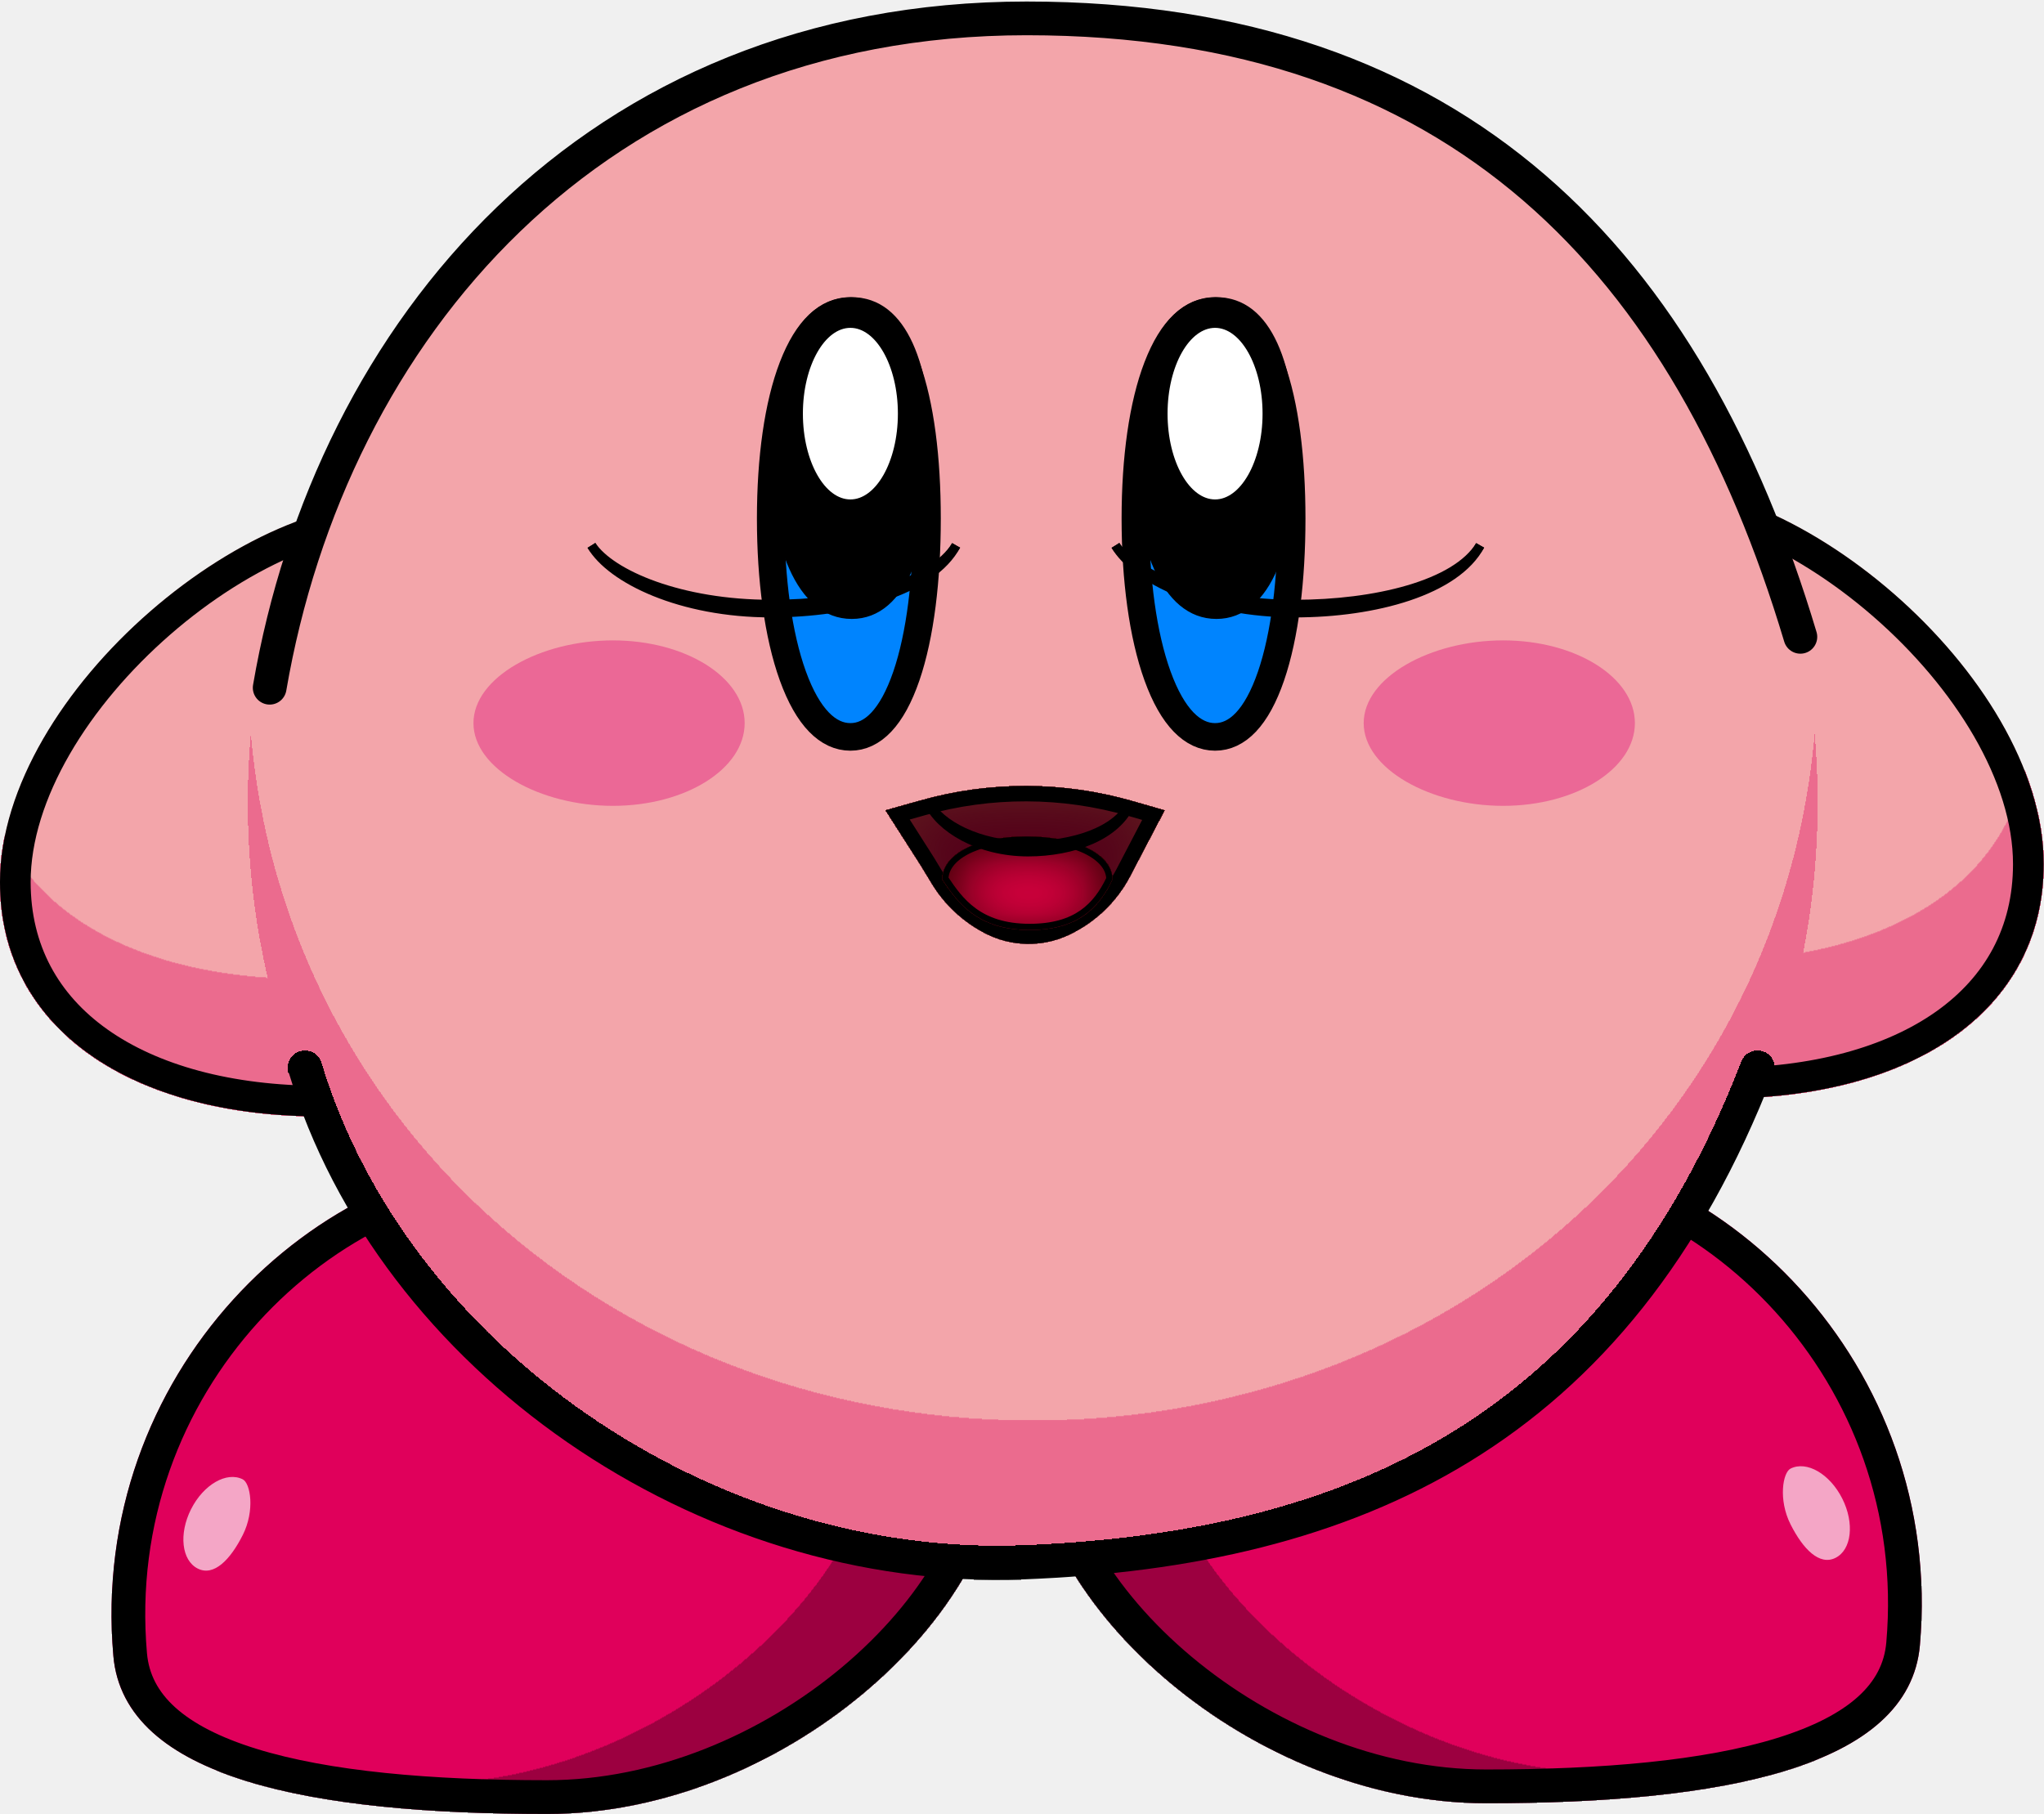
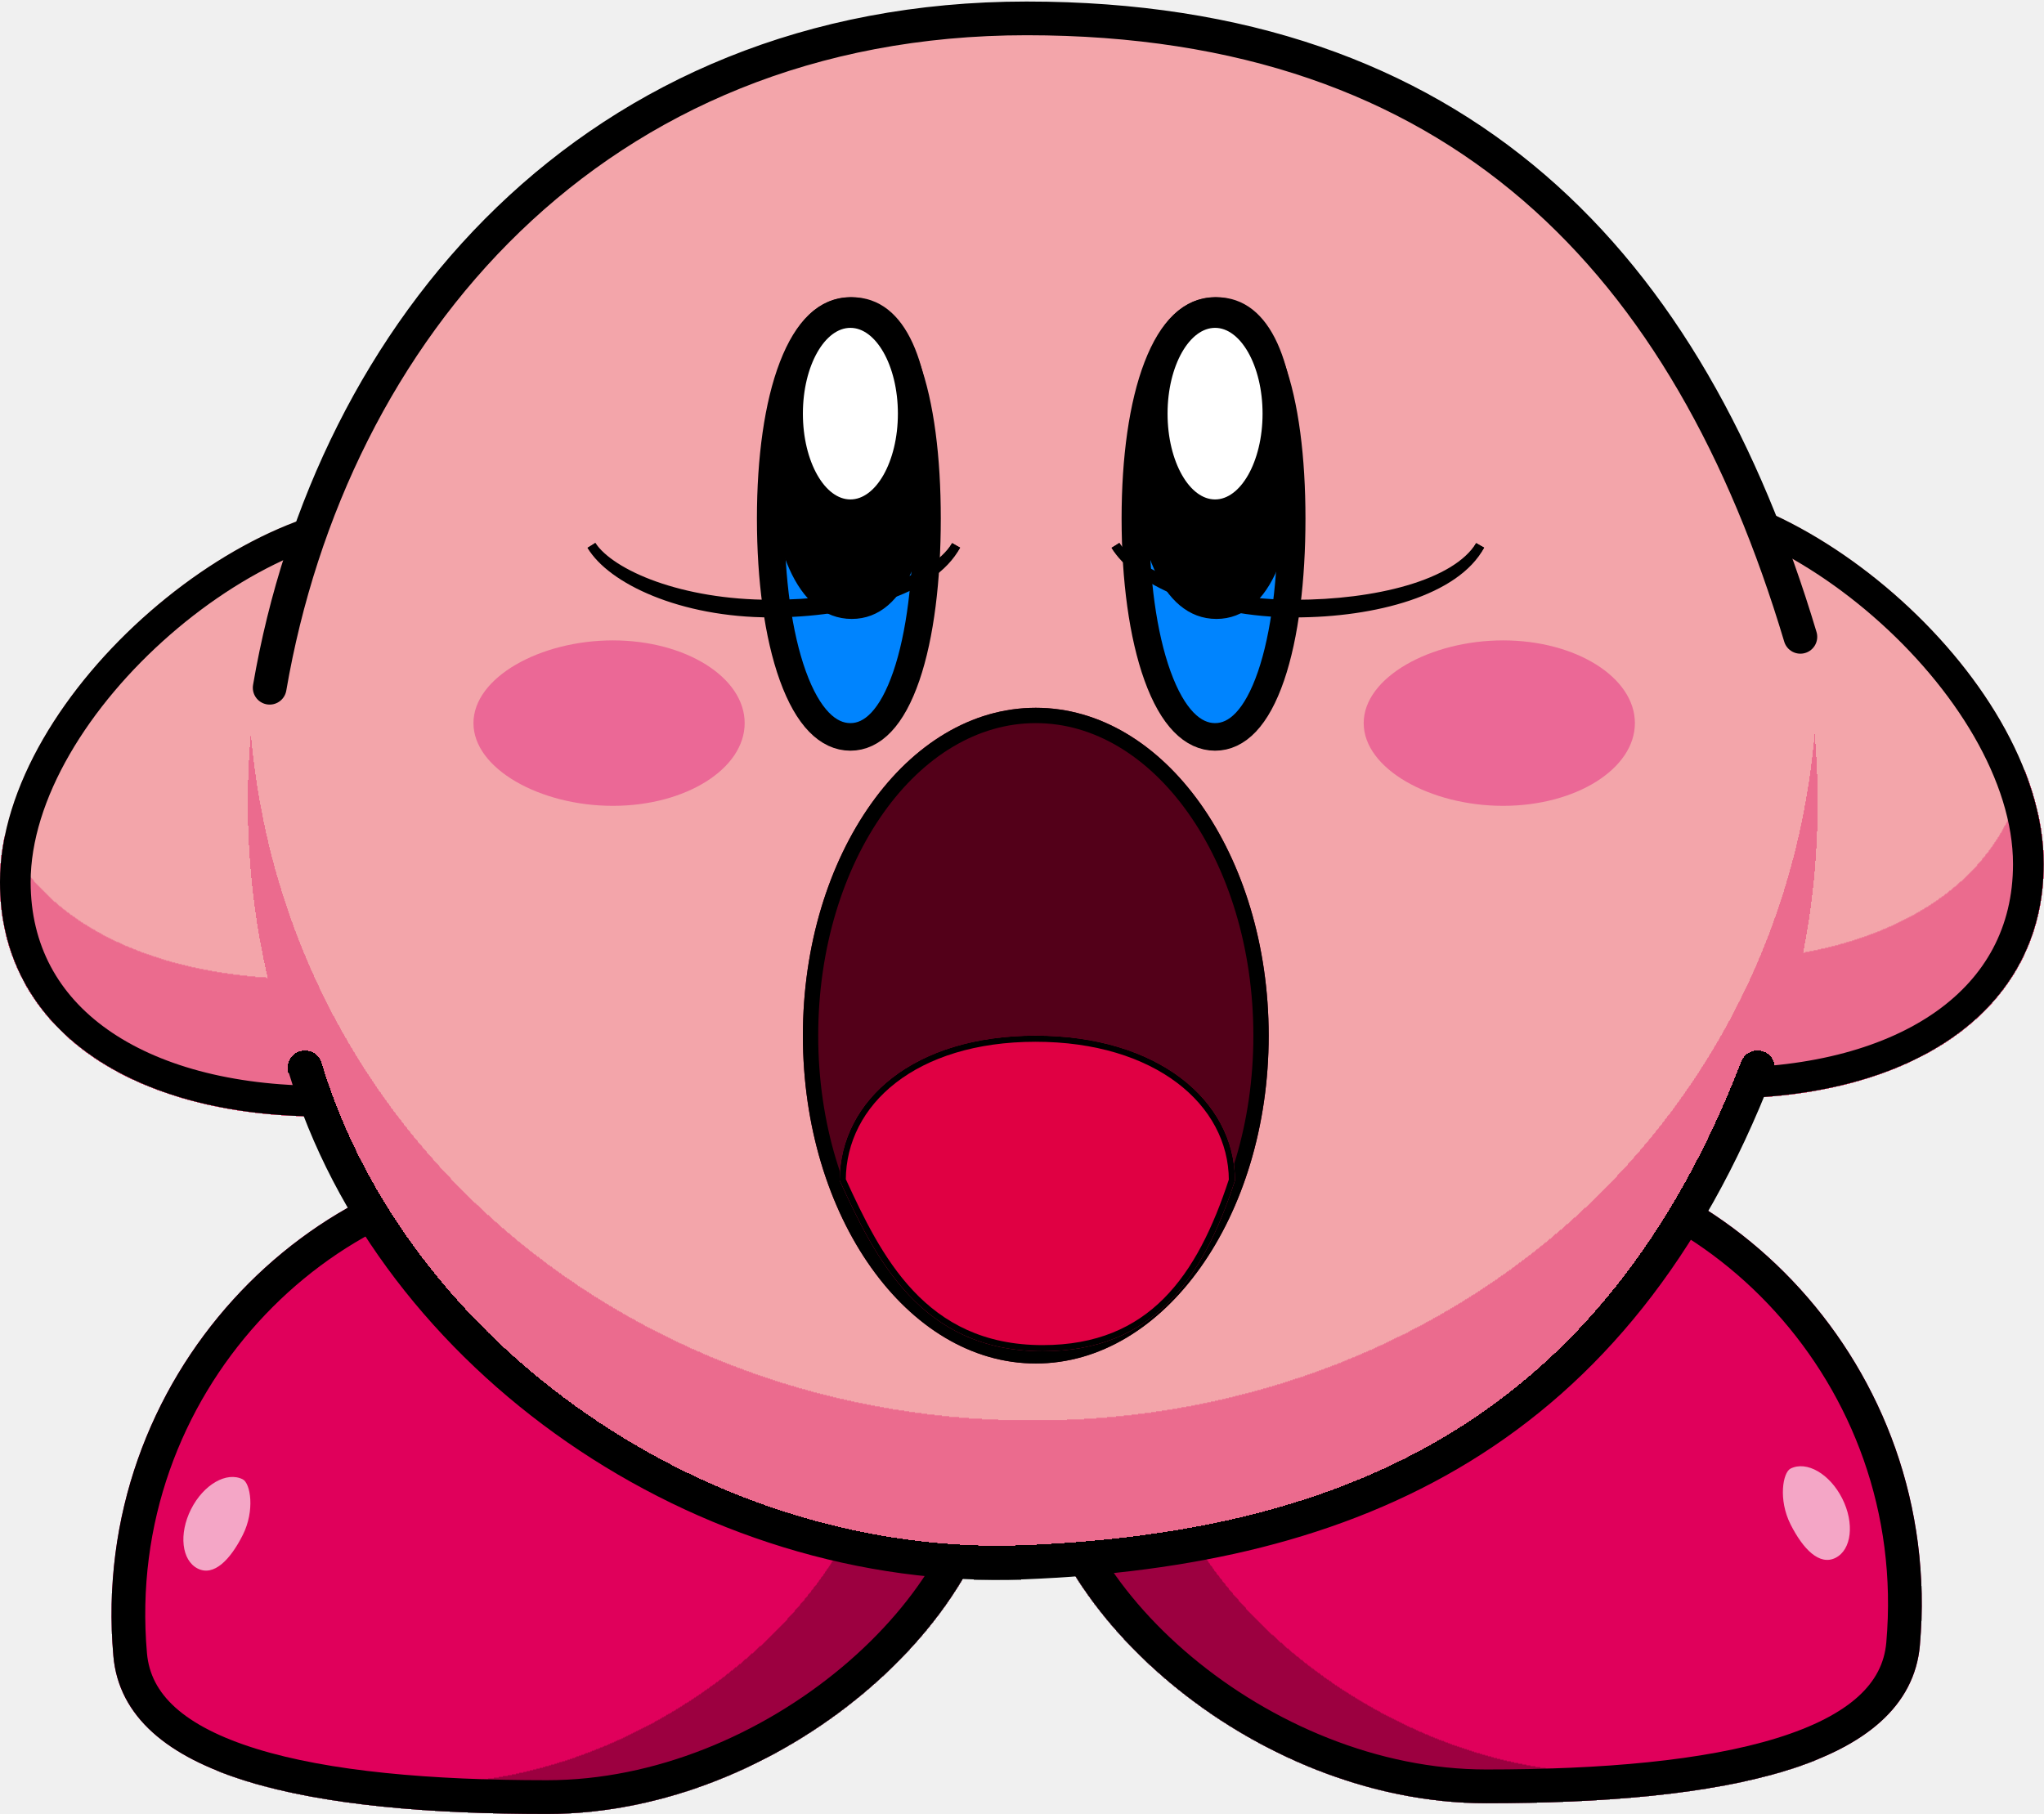
<svg xmlns="http://www.w3.org/2000/svg" width="667" height="592" viewBox="0 0 667 592" fill="none">
  <g className="RightArm">
    <g filter="url(#filter0_i_1_30)">
      <path d="M460.5 267.5C460.5 358.5 532.892 358.5 561.887 358.5C623.887 358.5 666.887 330 666.887 282C666.887 220 582 149.5 529.5 159C500.968 164.163 460.5 178.122 460.5 267.5Z" fill="#F3A5AA" />
    </g>
    <path d="M465.5 267.5C465.5 289.589 469.89 305.759 476.616 317.647C483.325 329.505 492.522 337.397 502.64 342.696C523.125 353.423 547.264 353.5 561.887 353.5C592.198 353.5 617.334 346.523 634.744 334.172C651.99 321.936 661.887 304.298 661.887 282C661.887 253.08 641.884 221.212 614.598 197.459C601.06 185.673 585.991 176.129 571.231 170.123C556.418 164.096 542.268 161.771 530.39 163.92C516.462 166.44 500.582 170.958 488.028 185.001C475.466 199.055 465.5 223.497 465.5 267.5Z" stroke="black" stroke-width="10" />
  </g>
  <g className="LeftArm">
    <g filter="url(#filter1_i_1_30)">
      <path d="M206.387 273.366C206.387 364.366 133.995 364.366 105 364.366C43 364.366 0 335.866 0 287.866C0 225.866 84.887 155.366 137.387 164.866C165.918 170.028 206.387 183.987 206.387 273.366Z" fill="#F3A5AA" />
    </g>
    <path d="M201.387 273.366C201.387 295.454 196.996 311.625 190.271 323.513C183.562 335.371 174.365 343.263 164.247 348.561C143.762 359.288 119.622 359.366 105 359.366C74.689 359.366 49.553 352.389 32.143 340.038C14.897 327.802 5 310.163 5 287.866C5 258.946 25.003 227.078 52.289 203.324C65.826 191.539 80.896 181.995 95.656 175.989C110.469 169.962 124.618 167.636 136.496 169.786C150.424 172.306 166.305 176.824 178.858 190.867C191.421 204.921 201.387 229.362 201.387 273.366Z" stroke="black" stroke-width="10" />
  </g>
  <g filter="url(#filter2_i_1_30)">
    <path d="M327.5 471.5C327.5 527.281 254.992 592 178.5 592C102.009 592 40.497 580.5 37 540.5C29 449 102.009 376.5 178.5 376.5C254.992 376.5 327.5 415.719 327.5 471.5Z" fill="#E0005B" />
  </g>
  <path d="M322 471.5C322 497.141 305.165 525.864 278.156 548.448C251.282 570.92 215.244 586.5 178.5 586.5C140.394 586.5 106.569 583.619 82.007 575.997C57.262 568.318 43.925 556.562 42.479 540.021C34.755 451.68 105.291 382 178.5 382C215.889 382 252.124 391.601 278.834 407.786C305.606 424.008 322 446.254 322 471.5Z" stroke="black" stroke-width="11" />
  <path d="M62.34 492.563C58.286 500.606 59.265 509.276 64.527 511.928C69.788 514.58 75.154 509.043 79.208 501C83.262 492.957 81.735 484.076 79.208 482.802C73.946 480.15 66.394 484.52 62.34 492.563Z" fill="white" fill-opacity="0.65" />
  <g filter="url(#filter3_i_1_30)">
    <path d="M336 468C336 523.781 408.508 588.5 485 588.5C561.491 588.5 623.003 577 626.5 537C634.5 445.5 561.491 373 485 373C408.508 373 336 412.219 336 468Z" fill="#E0005B" />
  </g>
  <path d="M341.5 468C341.5 493.641 358.335 522.364 385.344 544.948C412.218 567.42 448.256 583 485 583C523.106 583 556.93 580.119 581.493 572.497C606.238 564.818 619.575 553.062 621.021 536.521C628.745 448.18 558.209 378.5 485 378.5C447.611 378.5 411.376 388.101 384.666 404.286C357.894 420.508 341.5 442.754 341.5 468Z" stroke="black" stroke-width="11" />
  <path d="M601.159 489.063C605.214 497.106 604.235 505.776 598.973 508.428C593.712 511.08 588.346 505.543 584.292 497.5C580.238 489.457 581.765 480.576 584.292 479.302C589.554 476.65 597.105 481.02 601.159 489.063Z" fill="white" fill-opacity="0.65" />
  <g filter="url(#filter4_i_1_30)">
    <path d="M593 262C593 403.385 478.385 508.5 337 508.5C195.615 508.5 81 403.385 81 262C81 120.615 195.615 6 337 6C478.385 6 593 120.615 593 262Z" fill="#F3A5AA" />
  </g>
  <path d="M587.5 207.84C551 86 476.385 6 335 6C193.615 6 108 107.955 88 224.455" stroke="black" stroke-width="11" stroke-linecap="round" stroke-linejoin="round" />
  <g filter="url(#filter5_i_1_30)">
    <path d="M573.5 348.5C527.5 467.5 441.419 505.77 334 509.942C229.5 514 128 443 99.5 348.5" stroke="black" stroke-width="11" stroke-linecap="round" />
  </g>
  <path d="M243 236C243 250.912 223.748 263 200 263C176.252 263 154.5 250.912 154.5 236C154.5 221.088 176.252 209 200 209C223.748 209 243 221.088 243 236Z" fill="#EB6896" />
  <path d="M533.5 236C533.5 250.912 514.248 263 490.5 263C466.752 263 445 250.912 445 236C445 221.088 466.752 209 490.5 209C514.248 209 533.5 221.088 533.5 236Z" fill="#EB6896" />
  <g className="MouthOpen">
    <g filter="url(#filter6_i_1_30)">
      <path d="M321.646 304.667C330.042 308.95 339.995 309.167 348.548 305.208V305.208C357.269 301.17 364.408 294.356 368.847 285.831L379.966 264.48L369.563 261.477C346.972 254.956 323.008 254.886 300.38 261.276L289.034 264.48L300.5 282.48L304.041 288.323C308.263 295.289 314.39 300.964 321.646 304.667V304.667Z" fill="#530019" />
    </g>
    <path d="M366.63 284.677L376.338 266.034L368.87 263.879C346.727 257.487 323.238 257.419 301.059 263.682L292.948 265.972L302.609 281.136L302.624 281.16L302.638 281.184L306.179 287.027C310.159 293.593 315.938 298.947 322.783 302.44C330.499 306.377 339.646 306.574 347.497 302.939C355.718 299.133 362.446 292.711 366.63 284.677Z" stroke="black" stroke-width="5" />
    <g filter="url(#filter7_i_1_30)">
      <path d="M363 287C358.5 296.5 351.5 303.5 336 303.5C318.879 303.5 312.5 294.5 307.5 287C307.5 279.268 317.879 273 335 273C352.121 273 363 279.268 363 287Z" fill="#E00043" />
    </g>
    <path d="M361.997 286.781C359.806 291.348 357.051 295.229 353.056 297.99C349.009 300.788 343.594 302.5 336 302.5C327.632 302.5 321.968 300.307 317.795 297.255C313.69 294.254 310.961 290.381 308.506 286.706C308.633 283.454 310.88 280.348 315.301 277.982C319.848 275.55 326.546 274 335 274C343.453 274 350.282 275.55 354.958 277.987C359.551 280.381 361.896 283.522 361.997 286.781Z" stroke="black" stroke-width="2" />
  </g>
  <g className="MouthClosed">
    <path d="M369 262C364.627 271.422 349.96 276 335.495 276C319.214 276 306.566 269 303 262" stroke="black" stroke-width="3" />
    <path d="M369 262C364.627 272.768 349.96 278 335.495 278C319.214 278 306.566 270 303 262" stroke="black" stroke-width="3" />
  </g>
+   <g filter="url(#filter8_i_102_2)">
+     <ellipse cx="338" cy="338" rx="76" ry="107" fill="#530019" />
+   </g>
+   <path d="M411.5 338C411.5 367.089 403.121 393.32 389.702 412.213C376.278 431.112 357.964 442.5 338 442.5C318.036 442.5 299.722 431.112 286.298 412.213C272.879 393.32 264.5 367.089 264.5 338C264.5 308.911 272.879 282.68 286.298 263.787C299.722 244.888 318.036 233.5 338 233.5C357.964 233.5 376.278 244.888 389.702 263.787C403.121 282.68 411.5 308.911 411.5 338Z" stroke="black" stroke-width="5" />
+   <g filter="url(#filter9_i_102_2)">
+     <path d="M403 385.279C392.541 417.361 376.27 441 340.243 441C300.449 441 285.622 410.607 274 385.279C274 359.167 298.125 338 337.919 338C377.713 338 403 359.167 403 385.279Z" fill="#E00043" />
+   </g>
+   <path d="M402 385.121C396.796 401.04 390.185 414.739 380.501 424.464C370.821 434.185 358.007 440 340.243 440C320.646 440 307.247 432.534 297.285 421.952C287.332 411.38 280.796 397.686 275.001 385.061C275.134 359.82 298.541 339 337.919 339C377.354 339 401.898 359.873 402 385.121Z" stroke="black" stroke-width="2" />
  <g className="EyesOpen">
    <path d="M421.5 169.268C421.5 188.985 419.318 207.36 414.76 220.64C410.065 234.321 403.689 240.5 396.5 240.5C389.251 240.5 382.651 234.235 377.716 220.572C372.923 207.302 370.5 188.943 370.5 169.268C370.5 149.585 372.926 132.137 377.683 119.784C382.518 107.229 389.034 101.5 396.5 101.5C403.908 101.5 410.193 107.149 414.791 119.713C419.316 132.078 421.5 149.542 421.5 169.268Z" fill="#0084FE" stroke="black" stroke-width="9" />
    <path d="M422.5 148.271C422.5 162.395 420.562 175.751 416.371 185.558C412.18 195.366 405.799 201.5 396.942 201.5C388.078 201.5 381.478 195.358 377.066 185.549C372.657 175.744 370.5 162.389 370.5 148.271C370.5 134.153 372.657 121.418 377.061 112.233C381.46 103.058 388.054 97.5 396.942 97.5C405.824 97.5 412.196 103.051 416.376 112.224C420.562 121.41 422.5 134.146 422.5 148.271Z" fill="black" stroke="black" />
    <path d="M412.5 135C412.5 142.938 410.668 150.099 407.733 155.259C404.789 160.433 400.798 163.5 396.5 163.5C392.202 163.5 388.211 160.433 385.267 155.259C382.332 150.099 380.5 142.938 380.5 135C380.5 127.062 382.332 119.901 385.267 114.741C388.211 109.567 392.202 106.5 396.5 106.5C400.798 106.5 404.789 109.567 407.733 114.741C410.668 119.901 412.5 127.062 412.5 135Z" fill="white" stroke="black" />
    <path d="M302.5 169.268C302.5 188.985 300.318 207.36 295.76 220.64C291.065 234.321 284.689 240.5 277.5 240.5C270.251 240.5 263.651 234.235 258.716 220.572C253.923 207.302 251.5 188.943 251.5 169.268C251.5 149.585 253.926 132.137 258.683 119.784C263.518 107.229 270.034 101.5 277.5 101.5C284.908 101.5 291.193 107.149 295.791 119.713C300.316 132.078 302.5 149.542 302.5 169.268Z" fill="#0084FE" stroke="black" stroke-width="9" />
    <path d="M303.5 148.271C303.5 162.395 301.562 175.751 297.371 185.558C293.18 195.366 286.799 201.5 277.942 201.5C269.078 201.5 262.478 195.358 258.066 185.549C253.657 175.744 251.5 162.389 251.5 148.271C251.5 134.153 253.657 121.418 258.061 112.233C262.46 103.058 269.054 97.5 277.942 97.5C286.824 97.5 293.196 103.051 297.376 112.224C301.562 121.41 303.5 134.146 303.5 148.271Z" fill="black" stroke="black" />
    <path d="M293.5 135C293.5 142.938 291.668 150.099 288.733 155.259C285.789 160.433 281.798 163.5 277.5 163.5C273.202 163.5 269.211 160.433 266.267 155.259C263.332 150.099 261.5 142.938 261.5 135C261.5 127.062 263.332 119.901 266.267 114.741C269.211 109.567 273.202 106.5 277.5 106.5C281.798 106.5 285.789 109.567 288.733 114.741C291.668 119.901 293.5 127.062 293.5 135Z" fill="white" stroke="black" />
  </g>
  <g className="EyesClosed">
    <path d="M312 178C304.115 190.955 277.671 197.25 251.59 197.25C222.234 197.25 199.429 187.625 193 178" stroke="black" stroke-width="3" />
    <path d="M312 178C304.115 192.805 277.671 200 251.59 200C222.234 200 199.429 189 193 178" stroke="black" stroke-width="3" />
    <path d="M483 178C475.115 190.955 448.671 197.25 422.59 197.25C393.234 197.25 370.429 187.625 364 178" stroke="black" stroke-width="3" />
    <path d="M483 178C475.115 192.805 448.671 200 422.59 200C393.234 200 370.429 189 364 178" stroke="black" stroke-width="3" />
  </g>
  <defs>
    <filter id="filter0_i_1_30" x="460.5" y="158.134" width="206.387" height="200.366" filterUnits="userSpaceOnUse" color-interpolation-filters="sRGB">
      <feFlood flood-opacity="0" result="BackgroundImageFix" />
      <feBlend mode="normal" in="SourceGraphic" in2="BackgroundImageFix" result="shape" />
      <feColorMatrix in="SourceAlpha" type="matrix" values="0 0 0 0 0 0 0 0 0 0 0 0 0 0 0 0 0 0 127 0" result="hardAlpha" />
      <feOffset dx="-5" dy="-45" />
      <feComposite in2="hardAlpha" operator="arithmetic" k2="-1" k3="1" />
      <feColorMatrix type="matrix" values="0 0 0 0 0.922 0 0 0 0 0.42 0 0 0 0 0.557 0 0 0 1 0" />
      <feBlend mode="normal" in2="shape" result="effect1_innerShadow_1_30" />
    </filter>
    <filter id="filter1_i_1_30" x="0" y="164" width="206.387" height="200.366" filterUnits="userSpaceOnUse" color-interpolation-filters="sRGB">
      <feFlood flood-opacity="0" result="BackgroundImageFix" />
      <feBlend mode="normal" in="SourceGraphic" in2="BackgroundImageFix" result="shape" />
      <feColorMatrix in="SourceAlpha" type="matrix" values="0 0 0 0 0 0 0 0 0 0 0 0 0 0 0 0 0 0 127 0" result="hardAlpha" />
      <feOffset dx="-5" dy="-45" />
      <feComposite in2="hardAlpha" operator="arithmetic" k2="-1" k3="1" />
      <feColorMatrix type="matrix" values="0 0 0 0 0.922 0 0 0 0 0.42 0 0 0 0 0.557 0 0 0 1 0" />
      <feBlend mode="normal" in2="shape" result="effect1_innerShadow_1_30" />
    </filter>
    <filter id="filter2_i_1_30" x="36.398" y="376.5" width="291.102" height="215.5" filterUnits="userSpaceOnUse" color-interpolation-filters="sRGB">
      <feFlood flood-opacity="0" result="BackgroundImageFix" />
      <feBlend mode="normal" in="SourceGraphic" in2="BackgroundImageFix" result="shape" />
      <feColorMatrix in="SourceAlpha" type="matrix" values="0 0 0 0 0 0 0 0 0 0 0 0 0 0 0 0 0 0 127 0" result="hardAlpha" />
      <feOffset dx="-40" dy="-10" />
      <feComposite in2="hardAlpha" operator="arithmetic" k2="-1" k3="1" />
      <feColorMatrix type="matrix" values="0 0 0 0 0 0 0 0 0 0 0 0 0 0 0 0 0 0 0.3 0" />
      <feBlend mode="normal" in2="shape" result="effect1_innerShadow_1_30" />
    </filter>
    <filter id="filter3_i_1_30" x="336" y="373" width="291.102" height="215.5" filterUnits="userSpaceOnUse" color-interpolation-filters="sRGB">
      <feFlood flood-opacity="0" result="BackgroundImageFix" />
      <feBlend mode="normal" in="SourceGraphic" in2="BackgroundImageFix" result="shape" />
      <feColorMatrix in="SourceAlpha" type="matrix" values="0 0 0 0 0 0 0 0 0 0 0 0 0 0 0 0 0 0 127 0" result="hardAlpha" />
      <feOffset dx="40" dy="-10" />
      <feComposite in2="hardAlpha" operator="arithmetic" k2="-1" k3="1" />
      <feColorMatrix type="matrix" values="0 0 0 0 0 0 0 0 0 0 0 0 0 0 0 0 0 0 0.3 0" />
      <feBlend mode="normal" in2="shape" result="effect1_innerShadow_1_30" />
    </filter>
    <filter id="filter4_i_1_30" x="81" y="6" width="512" height="502.5" filterUnits="userSpaceOnUse" color-interpolation-filters="sRGB">
      <feFlood flood-opacity="0" result="BackgroundImageFix" />
      <feBlend mode="normal" in="SourceGraphic" in2="BackgroundImageFix" result="shape" />
      <feColorMatrix in="SourceAlpha" type="matrix" values="0 0 0 0 0 0 0 0 0 0 0 0 0 0 0 0 0 0 127 0" result="hardAlpha" />
      <feOffset dy="-45" />
      <feComposite in2="hardAlpha" operator="arithmetic" k2="-1" k3="1" />
      <feColorMatrix type="matrix" values="0 0 0 0 0.922 0 0 0 0 0.42 0 0 0 0 0.557 0 0 0 1 0" />
      <feBlend mode="normal" in2="shape" result="effect1_innerShadow_1_30" />
    </filter>
    <filter id="filter5_i_1_30" x="93.999" y="342.999" width="485.003" height="172.609" filterUnits="userSpaceOnUse" color-interpolation-filters="sRGB">
      <feFlood flood-opacity="0" result="BackgroundImageFix" />
      <feBlend mode="normal" in="SourceGraphic" in2="BackgroundImageFix" result="shape" />
      <feColorMatrix in="SourceAlpha" type="matrix" values="0 0 0 0 0 0 0 0 0 0 0 0 0 0 0 0 0 0 127 0" result="hardAlpha" />
      <feOffset dy="4" />
      <feComposite in2="hardAlpha" operator="arithmetic" k2="-1" k3="1" />
      <feColorMatrix type="matrix" values="0 0 0 0 0 0 0 0 0 0 0 0 0 0 0 0 0 0 1 0" />
      <feBlend mode="normal" in2="shape" result="effect1_innerShadow_1_30" />
    </filter>
    <filter id="filter6_i_1_30" x="289.034" y="256.534" width="90.933" height="55.5" filterUnits="userSpaceOnUse" color-interpolation-filters="sRGB">
      <feFlood flood-opacity="0" result="BackgroundImageFix" />
      <feBlend mode="normal" in="SourceGraphic" in2="BackgroundImageFix" result="shape" />
      <feColorMatrix in="SourceAlpha" type="matrix" values="0 0 0 0 0 0 0 0 0 0 0 0 0 0 0 0 0 0 127 0" result="hardAlpha" />
      <feOffset dy="4" />
      <feGaussianBlur stdDeviation="10" />
      <feComposite in2="hardAlpha" operator="arithmetic" k2="-1" k3="1" />
      <feColorMatrix type="matrix" values="0 0 0 0 0.379 0 0 0 0 0.122 0 0 0 0 0.122 0 0 0 1 0" />
      <feBlend mode="normal" in2="shape" result="effect1_innerShadow_1_30" />
    </filter>
    <filter id="filter7_i_1_30" x="307.5" y="273" width="55.5" height="34.5" filterUnits="userSpaceOnUse" color-interpolation-filters="sRGB">
      <feFlood flood-opacity="0" result="BackgroundImageFix" />
      <feBlend mode="normal" in="SourceGraphic" in2="BackgroundImageFix" result="shape" />
      <feColorMatrix in="SourceAlpha" type="matrix" values="0 0 0 0 0 0 0 0 0 0 0 0 0 0 0 0 0 0 127 0" result="hardAlpha" />
      <feOffset dy="4" />
      <feGaussianBlur stdDeviation="10" />
      <feComposite in2="hardAlpha" operator="arithmetic" k2="-1" k3="1" />
      <feColorMatrix type="matrix" values="0 0 0 0 0.204 0 0 0 0 0.005 0 0 0 0 0.005 0 0 0 1 0" />
      <feBlend mode="normal" in2="shape" result="effect1_innerShadow_1_30" />
    </filter>
  </defs>
</svg>
